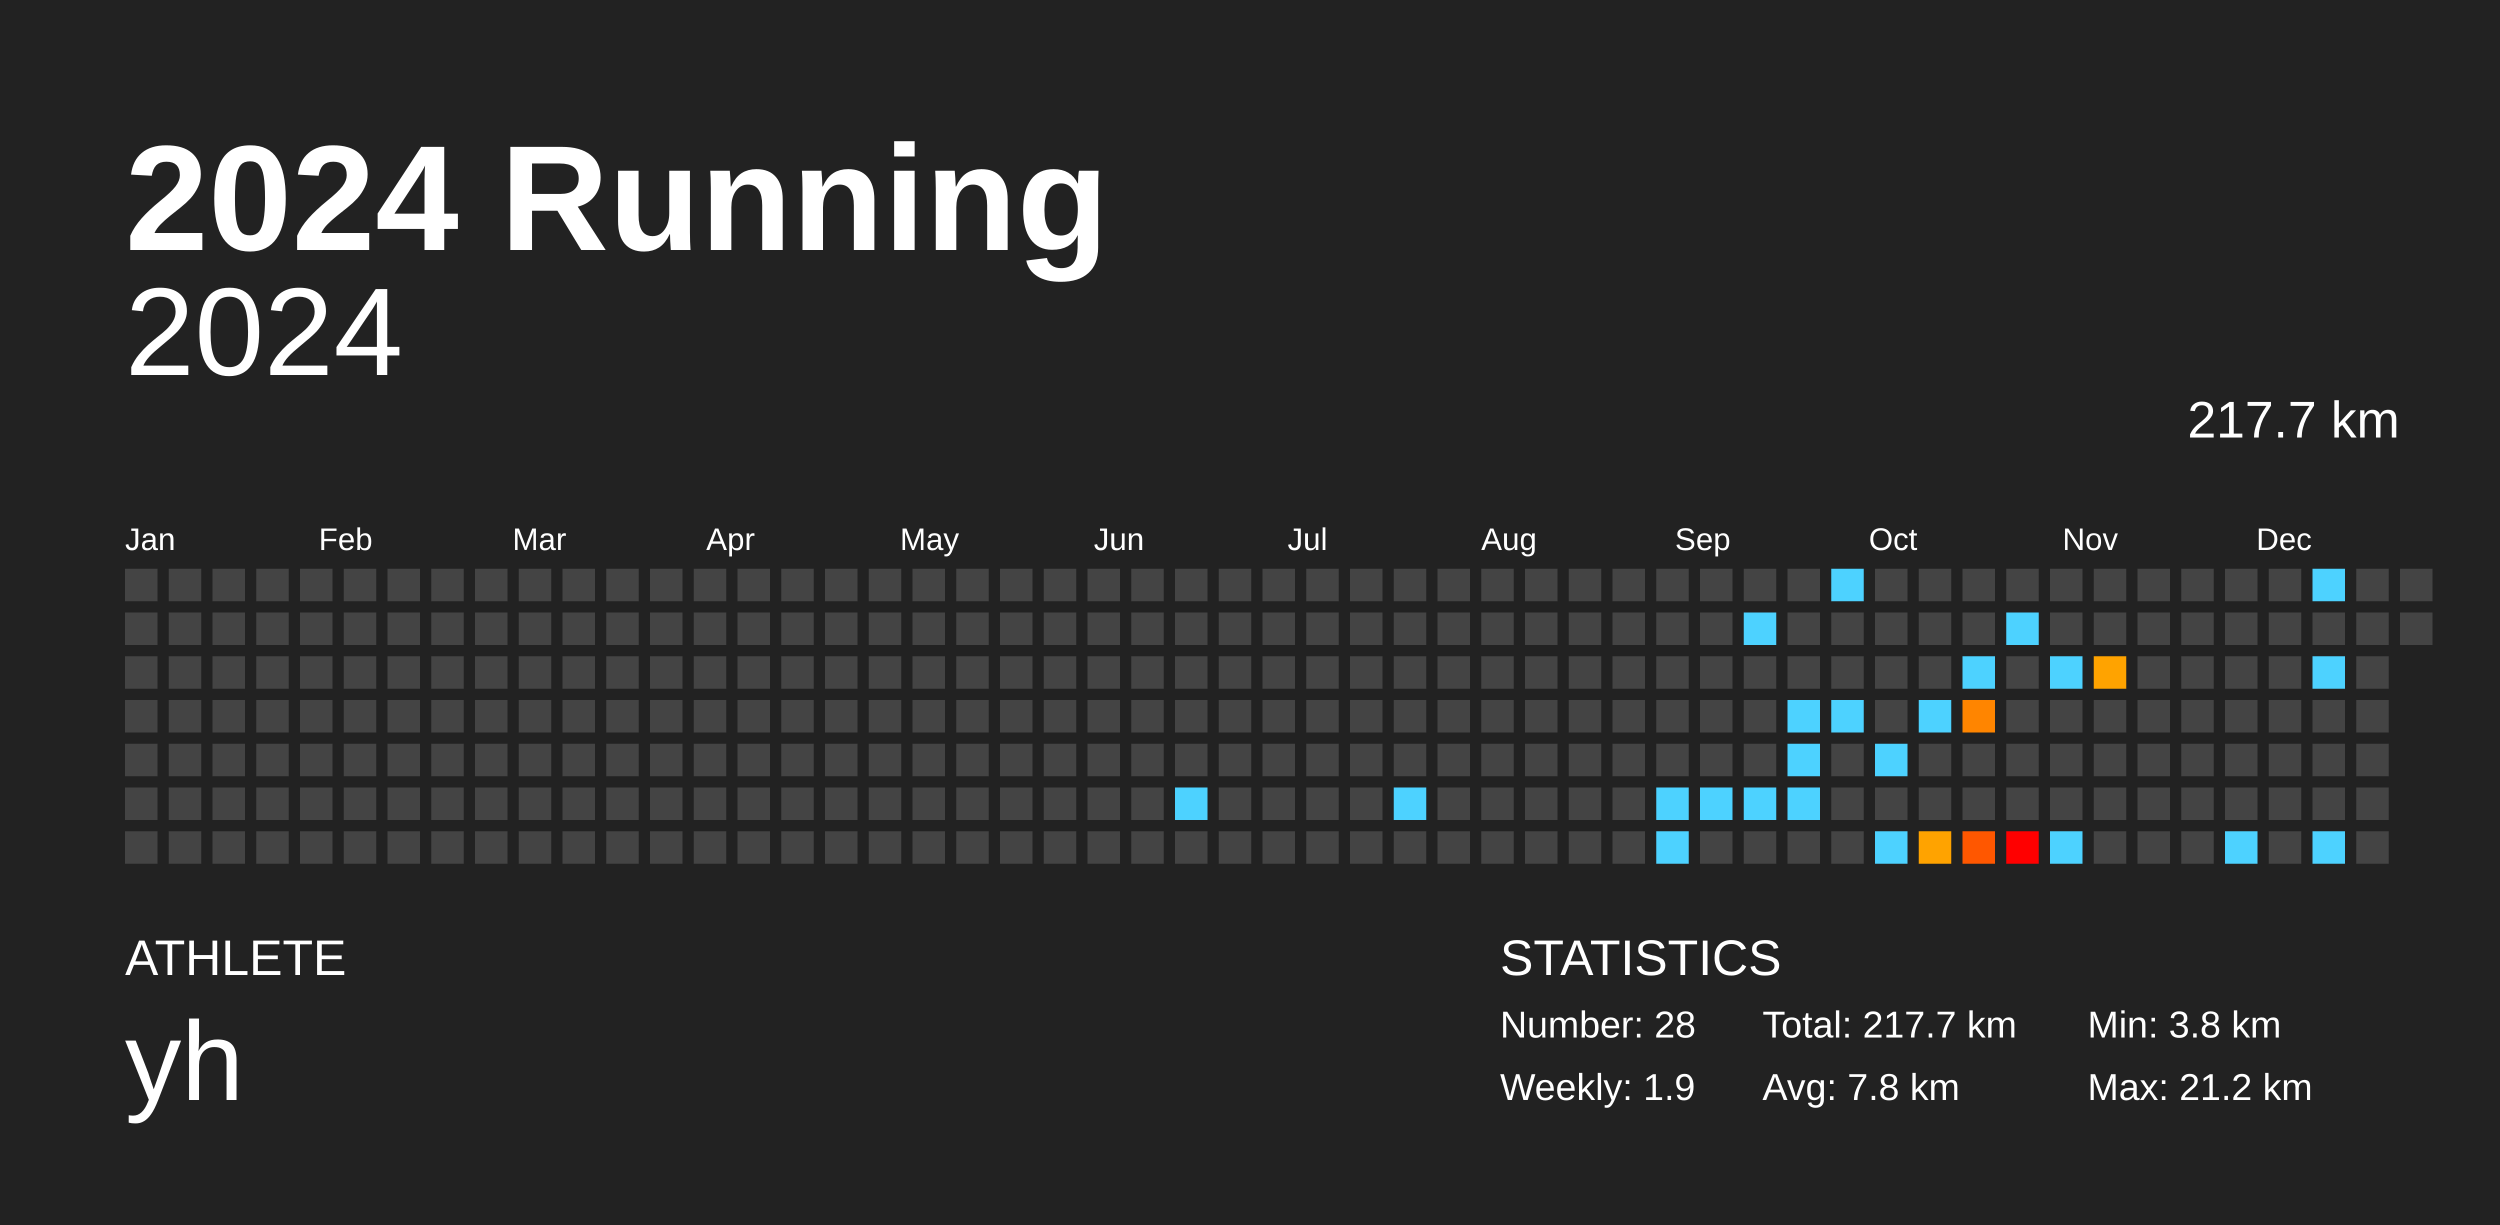
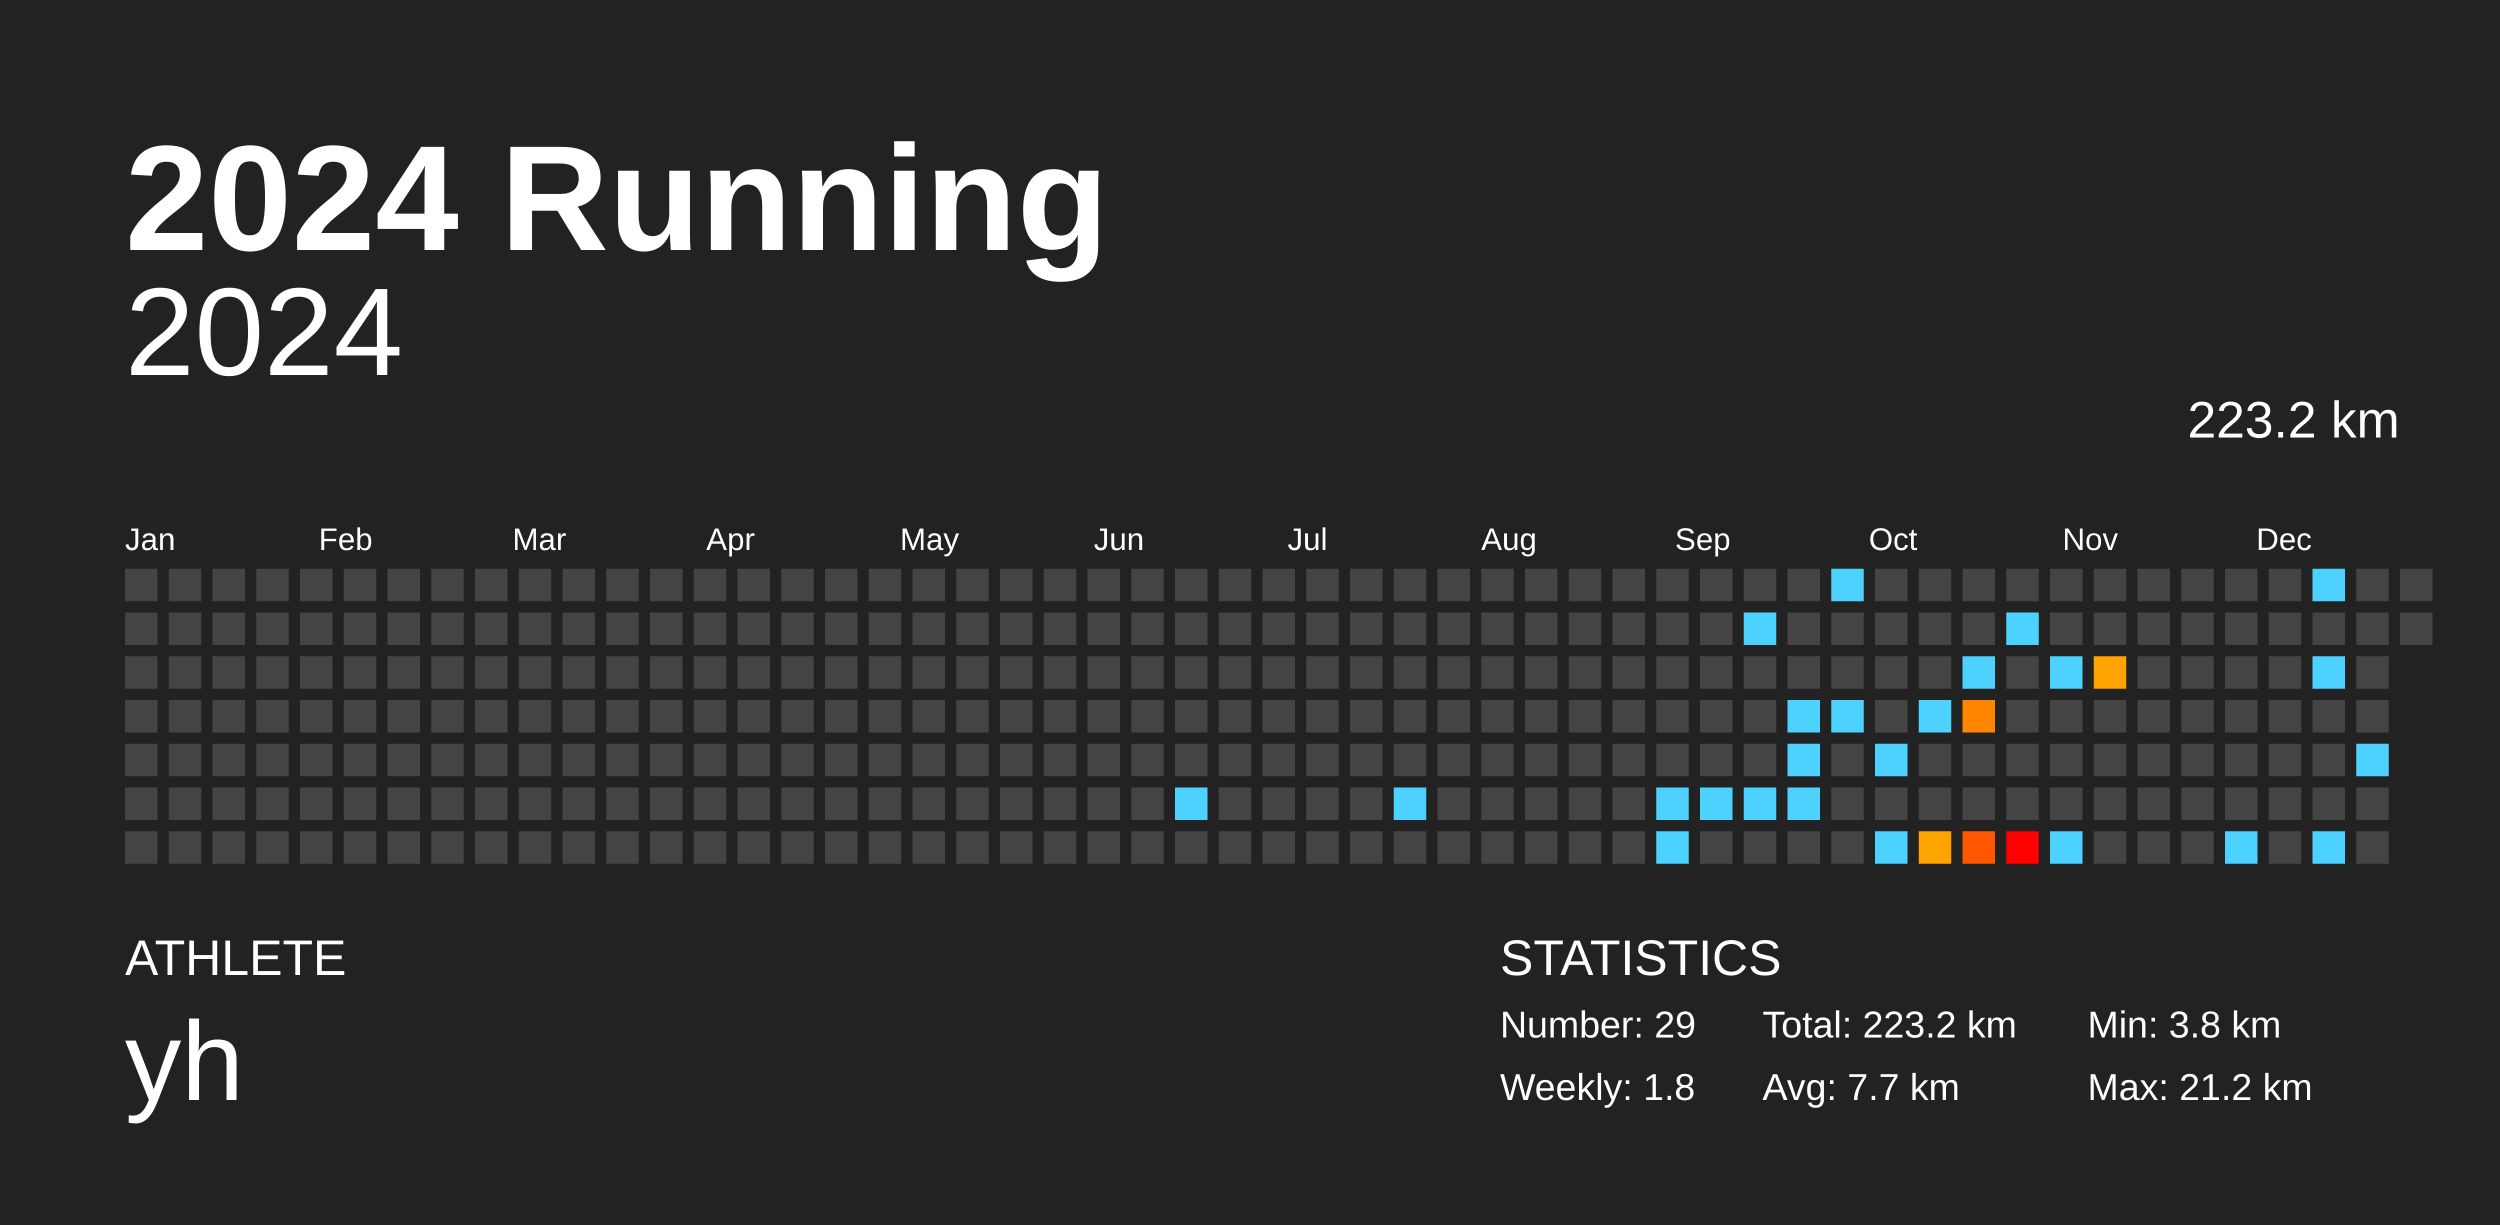
<svg xmlns="http://www.w3.org/2000/svg" baseProfile="full" height="98mm" version="1.1" viewBox="0,0,200,98" width="200mm">
  <defs />
  <rect fill="#222222" height="98" width="200" x="0" y="0" />
  <text fill="#FFFFFF" style="font-size:12px; font-family:Arial; font-weight:bold;" x="10" y="20">2024 Running</text>
  <text fill="#FFFFFF" style="font-size:4px; font-family:Arial" x="10" y="78">ATHLETE</text>
  <text fill="#FFFFFF" style="font-size:9px; font-family:Arial" x="10" y="88">yh</text>
  <text fill="#FFFFFF" style="font-size:4px; font-family:Arial" x="120" y="78">STATISTICS</text>
-   <text fill="#FFFFFF" style="font-size:3px; font-family:Arial" x="120" y="83">Number: 28</text>
-   <text fill="#FFFFFF" style="font-size:3px; font-family:Arial" x="120" y="88">Weekly: 1.9</text>
-   <text fill="#FFFFFF" style="font-size:3px; font-family:Arial" x="141" y="83">Total: 217.7 km</text>
-   <text fill="#FFFFFF" style="font-size:3px; font-family:Arial" x="141" y="88">Avg: 7.8 km</text>
+   <text fill="#FFFFFF" style="font-size:3px; font-family:Arial" x="120" y="83">Number: 29</text>
+   <text fill="#FFFFFF" style="font-size:3px; font-family:Arial" x="120" y="88">Weekly: 1.8</text>
+   <text fill="#FFFFFF" style="font-size:3px; font-family:Arial" x="141" y="83">Total: 223.2 km</text>
+   <text fill="#FFFFFF" style="font-size:3px; font-family:Arial" x="141" y="88">Avg: 7.7 km</text>
  <text fill="#FFFFFF" style="font-size:3px; font-family:Arial" x="167" y="83">Min: 3.8 km</text>
  <text fill="#FFFFFF" style="font-size:3px; font-family:Arial" x="167" y="88">Max: 21.2 km</text>
  <text alignment-baseline="hanging" fill="#FFFFFF" style="font-size:10.0px; font-family:Arial;" x="10" y="30">2024</text>
-   <text alignment-baseline="hanging" fill="#FFFFFF" style="font-size:4.125px; font-family:Arial;" x="175" y="35">217.7 km</text>
+   <text alignment-baseline="hanging" fill="#FFFFFF" style="font-size:4.125px; font-family:Arial;" x="175" y="35">223.2 km</text>
  <text fill="#FFFFFF" style="font-size:2.5px; font-family:Arial" x="10.0" y="44">Jan</text>
  <text fill="#FFFFFF" style="font-size:2.5px; font-family:Arial" x="25.5" y="44">Feb</text>
  <text fill="#FFFFFF" style="font-size:2.5px; font-family:Arial" x="41.0" y="44">Mar</text>
  <text fill="#FFFFFF" style="font-size:2.5px; font-family:Arial" x="56.5" y="44">Apr</text>
  <text fill="#FFFFFF" style="font-size:2.5px; font-family:Arial" x="72.0" y="44">May</text>
  <text fill="#FFFFFF" style="font-size:2.5px; font-family:Arial" x="87.5" y="44">Jun</text>
  <text fill="#FFFFFF" style="font-size:2.5px; font-family:Arial" x="103.0" y="44">Jul</text>
  <text fill="#FFFFFF" style="font-size:2.5px; font-family:Arial" x="118.5" y="44">Aug</text>
  <text fill="#FFFFFF" style="font-size:2.5px; font-family:Arial" x="134.0" y="44">Sep</text>
  <text fill="#FFFFFF" style="font-size:2.5px; font-family:Arial" x="149.5" y="44">Oct</text>
  <text fill="#FFFFFF" style="font-size:2.5px; font-family:Arial" x="165.0" y="44">Nov</text>
  <text fill="#FFFFFF" style="font-size:2.5px; font-family:Arial" x="180.5" y="44">Dec</text>
  <rect fill="#444444" height="2.6" width="2.6" x="10.0" y="45.5" />
  <rect fill="#444444" height="2.6" width="2.6" x="10.0" y="49.0" />
  <rect fill="#444444" height="2.6" width="2.6" x="10.0" y="52.5" />
  <rect fill="#444444" height="2.6" width="2.6" x="10.0" y="56.0" />
  <rect fill="#444444" height="2.6" width="2.6" x="10.0" y="59.5" />
  <rect fill="#444444" height="2.6" width="2.6" x="10.0" y="63.0" />
  <rect fill="#444444" height="2.6" width="2.6" x="10.0" y="66.5" />
  <rect fill="#444444" height="2.6" width="2.6" x="13.5" y="45.5" />
  <rect fill="#444444" height="2.6" width="2.6" x="13.5" y="49.0" />
  <rect fill="#444444" height="2.6" width="2.6" x="13.5" y="52.5" />
  <rect fill="#444444" height="2.6" width="2.6" x="13.5" y="56.0" />
  <rect fill="#444444" height="2.6" width="2.6" x="13.5" y="59.5" />
  <rect fill="#444444" height="2.6" width="2.6" x="13.5" y="63.0" />
  <rect fill="#444444" height="2.6" width="2.6" x="13.5" y="66.5" />
  <rect fill="#444444" height="2.6" width="2.6" x="17.0" y="45.5" />
  <rect fill="#444444" height="2.6" width="2.6" x="17.0" y="49.0" />
  <rect fill="#444444" height="2.6" width="2.6" x="17.0" y="52.5" />
  <rect fill="#444444" height="2.6" width="2.6" x="17.0" y="56.0" />
  <rect fill="#444444" height="2.6" width="2.6" x="17.0" y="59.5" />
  <rect fill="#444444" height="2.6" width="2.6" x="17.0" y="63.0" />
  <rect fill="#444444" height="2.6" width="2.6" x="17.0" y="66.5" />
  <rect fill="#444444" height="2.6" width="2.6" x="20.5" y="45.5" />
  <rect fill="#444444" height="2.6" width="2.6" x="20.5" y="49.0" />
  <rect fill="#444444" height="2.6" width="2.6" x="20.5" y="52.5" />
  <rect fill="#444444" height="2.6" width="2.6" x="20.5" y="56.0" />
  <rect fill="#444444" height="2.6" width="2.6" x="20.5" y="59.5" />
  <rect fill="#444444" height="2.6" width="2.6" x="20.5" y="63.0" />
  <rect fill="#444444" height="2.6" width="2.6" x="20.5" y="66.5" />
  <rect fill="#444444" height="2.6" width="2.6" x="24.0" y="45.5" />
  <rect fill="#444444" height="2.6" width="2.6" x="24.0" y="49.0" />
  <rect fill="#444444" height="2.6" width="2.6" x="24.0" y="52.5" />
  <rect fill="#444444" height="2.6" width="2.6" x="24.0" y="56.0" />
  <rect fill="#444444" height="2.6" width="2.6" x="24.0" y="59.5" />
  <rect fill="#444444" height="2.6" width="2.6" x="24.0" y="63.0" />
  <rect fill="#444444" height="2.6" width="2.6" x="24.0" y="66.5" />
  <rect fill="#444444" height="2.6" width="2.6" x="27.5" y="45.5" />
  <rect fill="#444444" height="2.6" width="2.6" x="27.5" y="49.0" />
  <rect fill="#444444" height="2.6" width="2.6" x="27.5" y="52.5" />
  <rect fill="#444444" height="2.6" width="2.6" x="27.5" y="56.0" />
  <rect fill="#444444" height="2.6" width="2.6" x="27.5" y="59.5" />
  <rect fill="#444444" height="2.6" width="2.6" x="27.5" y="63.0" />
  <rect fill="#444444" height="2.6" width="2.6" x="27.5" y="66.5" />
  <rect fill="#444444" height="2.6" width="2.6" x="31.0" y="45.5" />
  <rect fill="#444444" height="2.6" width="2.6" x="31.0" y="49.0" />
  <rect fill="#444444" height="2.6" width="2.6" x="31.0" y="52.5" />
  <rect fill="#444444" height="2.6" width="2.6" x="31.0" y="56.0" />
  <rect fill="#444444" height="2.6" width="2.6" x="31.0" y="59.5" />
  <rect fill="#444444" height="2.6" width="2.6" x="31.0" y="63.0" />
  <rect fill="#444444" height="2.6" width="2.6" x="31.0" y="66.5" />
  <rect fill="#444444" height="2.6" width="2.6" x="34.5" y="45.5" />
  <rect fill="#444444" height="2.6" width="2.6" x="34.5" y="49.0" />
  <rect fill="#444444" height="2.6" width="2.6" x="34.5" y="52.5" />
  <rect fill="#444444" height="2.6" width="2.6" x="34.5" y="56.0" />
  <rect fill="#444444" height="2.6" width="2.6" x="34.5" y="59.5" />
  <rect fill="#444444" height="2.6" width="2.6" x="34.5" y="63.0" />
  <rect fill="#444444" height="2.6" width="2.6" x="34.5" y="66.5" />
  <rect fill="#444444" height="2.6" width="2.6" x="38.0" y="45.5" />
  <rect fill="#444444" height="2.6" width="2.6" x="38.0" y="49.0" />
  <rect fill="#444444" height="2.6" width="2.6" x="38.0" y="52.5" />
  <rect fill="#444444" height="2.6" width="2.6" x="38.0" y="56.0" />
  <rect fill="#444444" height="2.6" width="2.6" x="38.0" y="59.5" />
  <rect fill="#444444" height="2.6" width="2.6" x="38.0" y="63.0" />
  <rect fill="#444444" height="2.6" width="2.6" x="38.0" y="66.5" />
  <rect fill="#444444" height="2.6" width="2.6" x="41.5" y="45.5" />
  <rect fill="#444444" height="2.6" width="2.6" x="41.5" y="49.0" />
  <rect fill="#444444" height="2.6" width="2.6" x="41.5" y="52.5" />
  <rect fill="#444444" height="2.6" width="2.6" x="41.5" y="56.0" />
  <rect fill="#444444" height="2.6" width="2.6" x="41.5" y="59.5" />
  <rect fill="#444444" height="2.6" width="2.6" x="41.5" y="63.0" />
  <rect fill="#444444" height="2.6" width="2.6" x="41.5" y="66.5" />
  <rect fill="#444444" height="2.6" width="2.6" x="45.0" y="45.5" />
  <rect fill="#444444" height="2.6" width="2.6" x="45.0" y="49.0" />
  <rect fill="#444444" height="2.6" width="2.6" x="45.0" y="52.5" />
  <rect fill="#444444" height="2.6" width="2.6" x="45.0" y="56.0" />
  <rect fill="#444444" height="2.6" width="2.6" x="45.0" y="59.5" />
  <rect fill="#444444" height="2.6" width="2.6" x="45.0" y="63.0" />
  <rect fill="#444444" height="2.6" width="2.6" x="45.0" y="66.5" />
  <rect fill="#444444" height="2.6" width="2.6" x="48.5" y="45.5" />
  <rect fill="#444444" height="2.6" width="2.6" x="48.5" y="49.0" />
  <rect fill="#444444" height="2.6" width="2.6" x="48.5" y="52.5" />
  <rect fill="#444444" height="2.6" width="2.6" x="48.5" y="56.0" />
  <rect fill="#444444" height="2.6" width="2.6" x="48.5" y="59.5" />
  <rect fill="#444444" height="2.6" width="2.6" x="48.5" y="63.0" />
  <rect fill="#444444" height="2.6" width="2.6" x="48.5" y="66.5" />
  <rect fill="#444444" height="2.6" width="2.6" x="52.0" y="45.5" />
  <rect fill="#444444" height="2.6" width="2.6" x="52.0" y="49.0" />
  <rect fill="#444444" height="2.6" width="2.6" x="52.0" y="52.5" />
  <rect fill="#444444" height="2.6" width="2.6" x="52.0" y="56.0" />
  <rect fill="#444444" height="2.6" width="2.6" x="52.0" y="59.5" />
  <rect fill="#444444" height="2.6" width="2.6" x="52.0" y="63.0" />
  <rect fill="#444444" height="2.6" width="2.6" x="52.0" y="66.5" />
  <rect fill="#444444" height="2.6" width="2.6" x="55.5" y="45.5" />
  <rect fill="#444444" height="2.6" width="2.6" x="55.5" y="49.0" />
  <rect fill="#444444" height="2.6" width="2.6" x="55.5" y="52.5" />
  <rect fill="#444444" height="2.6" width="2.6" x="55.5" y="56.0" />
  <rect fill="#444444" height="2.6" width="2.6" x="55.5" y="59.5" />
  <rect fill="#444444" height="2.6" width="2.6" x="55.5" y="63.0" />
  <rect fill="#444444" height="2.6" width="2.6" x="55.5" y="66.5" />
  <rect fill="#444444" height="2.6" width="2.6" x="59.0" y="45.5" />
  <rect fill="#444444" height="2.6" width="2.6" x="59.0" y="49.0" />
  <rect fill="#444444" height="2.6" width="2.6" x="59.0" y="52.5" />
  <rect fill="#444444" height="2.6" width="2.6" x="59.0" y="56.0" />
  <rect fill="#444444" height="2.6" width="2.6" x="59.0" y="59.5" />
  <rect fill="#444444" height="2.6" width="2.6" x="59.0" y="63.0" />
  <rect fill="#444444" height="2.6" width="2.6" x="59.0" y="66.5" />
  <rect fill="#444444" height="2.6" width="2.6" x="62.5" y="45.5" />
  <rect fill="#444444" height="2.6" width="2.6" x="62.5" y="49.0" />
  <rect fill="#444444" height="2.6" width="2.6" x="62.5" y="52.5" />
  <rect fill="#444444" height="2.6" width="2.6" x="62.5" y="56.0" />
  <rect fill="#444444" height="2.6" width="2.6" x="62.5" y="59.5" />
  <rect fill="#444444" height="2.6" width="2.6" x="62.5" y="63.0" />
  <rect fill="#444444" height="2.6" width="2.6" x="62.5" y="66.5" />
  <rect fill="#444444" height="2.6" width="2.6" x="66.0" y="45.5" />
  <rect fill="#444444" height="2.6" width="2.6" x="66.0" y="49.0" />
  <rect fill="#444444" height="2.6" width="2.6" x="66.0" y="52.5" />
  <rect fill="#444444" height="2.6" width="2.6" x="66.0" y="56.0" />
  <rect fill="#444444" height="2.6" width="2.6" x="66.0" y="59.5" />
  <rect fill="#444444" height="2.6" width="2.6" x="66.0" y="63.0" />
  <rect fill="#444444" height="2.6" width="2.6" x="66.0" y="66.5" />
  <rect fill="#444444" height="2.6" width="2.6" x="69.5" y="45.5" />
  <rect fill="#444444" height="2.6" width="2.6" x="69.5" y="49.0" />
  <rect fill="#444444" height="2.6" width="2.6" x="69.5" y="52.5" />
  <rect fill="#444444" height="2.6" width="2.6" x="69.5" y="56.0" />
  <rect fill="#444444" height="2.6" width="2.6" x="69.5" y="59.5" />
  <rect fill="#444444" height="2.6" width="2.6" x="69.5" y="63.0" />
  <rect fill="#444444" height="2.6" width="2.6" x="69.5" y="66.5" />
  <rect fill="#444444" height="2.6" width="2.6" x="73.0" y="45.5" />
  <rect fill="#444444" height="2.6" width="2.6" x="73.0" y="49.0" />
  <rect fill="#444444" height="2.6" width="2.6" x="73.0" y="52.5" />
  <rect fill="#444444" height="2.6" width="2.6" x="73.0" y="56.0" />
  <rect fill="#444444" height="2.6" width="2.6" x="73.0" y="59.5" />
  <rect fill="#444444" height="2.6" width="2.6" x="73.0" y="63.0" />
  <rect fill="#444444" height="2.6" width="2.6" x="73.0" y="66.5" />
  <rect fill="#444444" height="2.6" width="2.6" x="76.5" y="45.5" />
  <rect fill="#444444" height="2.6" width="2.6" x="76.5" y="49.0" />
  <rect fill="#444444" height="2.6" width="2.6" x="76.5" y="52.5" />
  <rect fill="#444444" height="2.6" width="2.6" x="76.5" y="56.0" />
  <rect fill="#444444" height="2.6" width="2.6" x="76.5" y="59.5" />
  <rect fill="#444444" height="2.6" width="2.6" x="76.5" y="63.0" />
  <rect fill="#444444" height="2.6" width="2.6" x="76.5" y="66.5" />
  <rect fill="#444444" height="2.6" width="2.6" x="80.0" y="45.5" />
  <rect fill="#444444" height="2.6" width="2.6" x="80.0" y="49.0" />
  <rect fill="#444444" height="2.6" width="2.6" x="80.0" y="52.5" />
  <rect fill="#444444" height="2.6" width="2.6" x="80.0" y="56.0" />
  <rect fill="#444444" height="2.6" width="2.6" x="80.0" y="59.5" />
  <rect fill="#444444" height="2.6" width="2.6" x="80.0" y="63.0" />
  <rect fill="#444444" height="2.6" width="2.6" x="80.0" y="66.5" />
  <rect fill="#444444" height="2.6" width="2.6" x="83.5" y="45.5" />
  <rect fill="#444444" height="2.6" width="2.6" x="83.5" y="49.0" />
  <rect fill="#444444" height="2.6" width="2.6" x="83.5" y="52.5" />
  <rect fill="#444444" height="2.6" width="2.6" x="83.5" y="56.0" />
  <rect fill="#444444" height="2.6" width="2.6" x="83.5" y="59.5" />
  <rect fill="#444444" height="2.6" width="2.6" x="83.5" y="63.0" />
  <rect fill="#444444" height="2.6" width="2.6" x="83.5" y="66.5" />
  <rect fill="#444444" height="2.6" width="2.6" x="87.0" y="45.5" />
  <rect fill="#444444" height="2.6" width="2.6" x="87.0" y="49.0" />
  <rect fill="#444444" height="2.6" width="2.6" x="87.0" y="52.5" />
  <rect fill="#444444" height="2.6" width="2.6" x="87.0" y="56.0" />
  <rect fill="#444444" height="2.6" width="2.6" x="87.0" y="59.5" />
  <rect fill="#444444" height="2.6" width="2.6" x="87.0" y="63.0" />
  <rect fill="#444444" height="2.6" width="2.6" x="87.0" y="66.5" />
  <rect fill="#444444" height="2.6" width="2.6" x="90.5" y="45.5" />
  <rect fill="#444444" height="2.6" width="2.6" x="90.5" y="49.0" />
  <rect fill="#444444" height="2.6" width="2.6" x="90.5" y="52.5" />
  <rect fill="#444444" height="2.6" width="2.6" x="90.5" y="56.0" />
  <rect fill="#444444" height="2.6" width="2.6" x="90.5" y="59.5" />
  <rect fill="#444444" height="2.6" width="2.6" x="90.5" y="63.0" />
  <rect fill="#444444" height="2.6" width="2.6" x="90.5" y="66.5" />
  <rect fill="#444444" height="2.6" width="2.6" x="94.0" y="45.5" />
  <rect fill="#444444" height="2.6" width="2.6" x="94.0" y="49.0" />
  <rect fill="#444444" height="2.6" width="2.6" x="94.0" y="52.5" />
  <rect fill="#444444" height="2.6" width="2.6" x="94.0" y="56.0" />
  <rect fill="#444444" height="2.6" width="2.6" x="94.0" y="59.5" />
  <rect fill="#4dd2ff" height="2.6" width="2.6" x="94.0" y="63.0" />
  <rect fill="#444444" height="2.6" width="2.6" x="94.0" y="66.5" />
  <rect fill="#444444" height="2.6" width="2.6" x="97.5" y="45.5" />
  <rect fill="#444444" height="2.6" width="2.6" x="97.5" y="49.0" />
  <rect fill="#444444" height="2.6" width="2.6" x="97.5" y="52.5" />
  <rect fill="#444444" height="2.6" width="2.6" x="97.5" y="56.0" />
  <rect fill="#444444" height="2.6" width="2.6" x="97.5" y="59.5" />
  <rect fill="#444444" height="2.6" width="2.6" x="97.5" y="63.0" />
  <rect fill="#444444" height="2.6" width="2.6" x="97.5" y="66.5" />
  <rect fill="#444444" height="2.6" width="2.6" x="101.0" y="45.5" />
  <rect fill="#444444" height="2.6" width="2.6" x="101.0" y="49.0" />
  <rect fill="#444444" height="2.6" width="2.6" x="101.0" y="52.5" />
  <rect fill="#444444" height="2.6" width="2.6" x="101.0" y="56.0" />
  <rect fill="#444444" height="2.6" width="2.6" x="101.0" y="59.5" />
  <rect fill="#444444" height="2.6" width="2.6" x="101.0" y="63.0" />
  <rect fill="#444444" height="2.6" width="2.6" x="101.0" y="66.5" />
  <rect fill="#444444" height="2.6" width="2.6" x="104.5" y="45.5" />
  <rect fill="#444444" height="2.6" width="2.6" x="104.5" y="49.0" />
  <rect fill="#444444" height="2.6" width="2.6" x="104.5" y="52.5" />
  <rect fill="#444444" height="2.6" width="2.6" x="104.5" y="56.0" />
  <rect fill="#444444" height="2.6" width="2.6" x="104.5" y="59.5" />
  <rect fill="#444444" height="2.6" width="2.6" x="104.5" y="63.0" />
  <rect fill="#444444" height="2.6" width="2.6" x="104.5" y="66.5" />
  <rect fill="#444444" height="2.6" width="2.6" x="108.0" y="45.5" />
  <rect fill="#444444" height="2.6" width="2.6" x="108.0" y="49.0" />
  <rect fill="#444444" height="2.6" width="2.6" x="108.0" y="52.5" />
  <rect fill="#444444" height="2.6" width="2.6" x="108.0" y="56.0" />
  <rect fill="#444444" height="2.6" width="2.6" x="108.0" y="59.5" />
  <rect fill="#444444" height="2.6" width="2.6" x="108.0" y="63.0" />
  <rect fill="#444444" height="2.6" width="2.6" x="108.0" y="66.5" />
  <rect fill="#444444" height="2.6" width="2.6" x="111.5" y="45.5" />
  <rect fill="#444444" height="2.6" width="2.6" x="111.5" y="49.0" />
  <rect fill="#444444" height="2.6" width="2.6" x="111.5" y="52.5" />
  <rect fill="#444444" height="2.6" width="2.6" x="111.5" y="56.0" />
  <rect fill="#444444" height="2.6" width="2.6" x="111.5" y="59.5" />
  <rect fill="#4dd2ff" height="2.6" width="2.6" x="111.5" y="63.0" />
  <rect fill="#444444" height="2.6" width="2.6" x="111.5" y="66.5" />
  <rect fill="#444444" height="2.6" width="2.6" x="115.0" y="45.5" />
  <rect fill="#444444" height="2.6" width="2.6" x="115.0" y="49.0" />
  <rect fill="#444444" height="2.6" width="2.6" x="115.0" y="52.5" />
  <rect fill="#444444" height="2.6" width="2.6" x="115.0" y="56.0" />
  <rect fill="#444444" height="2.6" width="2.6" x="115.0" y="59.5" />
  <rect fill="#444444" height="2.6" width="2.6" x="115.0" y="63.0" />
  <rect fill="#444444" height="2.6" width="2.6" x="115.0" y="66.5" />
  <rect fill="#444444" height="2.6" width="2.6" x="118.5" y="45.5" />
  <rect fill="#444444" height="2.6" width="2.6" x="118.5" y="49.0" />
  <rect fill="#444444" height="2.6" width="2.6" x="118.5" y="52.5" />
  <rect fill="#444444" height="2.6" width="2.6" x="118.5" y="56.0" />
  <rect fill="#444444" height="2.6" width="2.6" x="118.5" y="59.5" />
  <rect fill="#444444" height="2.6" width="2.6" x="118.5" y="63.0" />
  <rect fill="#444444" height="2.6" width="2.6" x="118.5" y="66.5" />
  <rect fill="#444444" height="2.6" width="2.6" x="122.0" y="45.5" />
  <rect fill="#444444" height="2.6" width="2.6" x="122.0" y="49.0" />
  <rect fill="#444444" height="2.6" width="2.6" x="122.0" y="52.5" />
  <rect fill="#444444" height="2.6" width="2.6" x="122.0" y="56.0" />
  <rect fill="#444444" height="2.6" width="2.6" x="122.0" y="59.5" />
  <rect fill="#444444" height="2.6" width="2.6" x="122.0" y="63.0" />
  <rect fill="#444444" height="2.6" width="2.6" x="122.0" y="66.5" />
  <rect fill="#444444" height="2.6" width="2.6" x="125.5" y="45.5" />
  <rect fill="#444444" height="2.6" width="2.6" x="125.5" y="49.0" />
  <rect fill="#444444" height="2.6" width="2.6" x="125.5" y="52.5" />
  <rect fill="#444444" height="2.6" width="2.6" x="125.5" y="56.0" />
  <rect fill="#444444" height="2.6" width="2.6" x="125.5" y="59.5" />
  <rect fill="#444444" height="2.6" width="2.6" x="125.5" y="63.0" />
  <rect fill="#444444" height="2.6" width="2.6" x="125.5" y="66.5" />
  <rect fill="#444444" height="2.6" width="2.6" x="129.0" y="45.5" />
  <rect fill="#444444" height="2.6" width="2.6" x="129.0" y="49.0" />
  <rect fill="#444444" height="2.6" width="2.6" x="129.0" y="52.5" />
  <rect fill="#444444" height="2.6" width="2.6" x="129.0" y="56.0" />
  <rect fill="#444444" height="2.6" width="2.6" x="129.0" y="59.5" />
  <rect fill="#444444" height="2.6" width="2.6" x="129.0" y="63.0" />
  <rect fill="#444444" height="2.6" width="2.6" x="129.0" y="66.5" />
  <rect fill="#444444" height="2.6" width="2.6" x="132.5" y="45.5" />
  <rect fill="#444444" height="2.6" width="2.6" x="132.5" y="49.0" />
  <rect fill="#444444" height="2.6" width="2.6" x="132.5" y="52.5" />
  <rect fill="#444444" height="2.6" width="2.6" x="132.5" y="56.0" />
  <rect fill="#444444" height="2.6" width="2.6" x="132.5" y="59.5" />
  <rect fill="#4dd2ff" height="2.6" width="2.6" x="132.5" y="63.0" />
  <rect fill="#4dd2ff" height="2.6" width="2.6" x="132.5" y="66.5" />
  <rect fill="#444444" height="2.6" width="2.6" x="136.0" y="45.5" />
  <rect fill="#444444" height="2.6" width="2.6" x="136.0" y="49.0" />
  <rect fill="#444444" height="2.6" width="2.6" x="136.0" y="52.5" />
  <rect fill="#444444" height="2.6" width="2.6" x="136.0" y="56.0" />
  <rect fill="#444444" height="2.6" width="2.6" x="136.0" y="59.5" />
  <rect fill="#4dd2ff" height="2.6" width="2.6" x="136.0" y="63.0" />
  <rect fill="#444444" height="2.6" width="2.6" x="136.0" y="66.5" />
  <rect fill="#444444" height="2.6" width="2.6" x="139.5" y="45.5" />
  <rect fill="#4dd2ff" height="2.6" width="2.6" x="139.5" y="49.0" />
  <rect fill="#444444" height="2.6" width="2.6" x="139.5" y="52.5" />
  <rect fill="#444444" height="2.6" width="2.6" x="139.5" y="56.0" />
  <rect fill="#444444" height="2.6" width="2.6" x="139.5" y="59.5" />
  <rect fill="#4dd2ff" height="2.6" width="2.6" x="139.5" y="63.0" />
  <rect fill="#444444" height="2.6" width="2.6" x="139.5" y="66.5" />
  <rect fill="#444444" height="2.6" width="2.6" x="143.0" y="45.5" />
  <rect fill="#444444" height="2.6" width="2.6" x="143.0" y="49.0" />
  <rect fill="#444444" height="2.6" width="2.6" x="143.0" y="52.5" />
  <rect fill="#4dd2ff" height="2.6" width="2.6" x="143.0" y="56.0" />
  <rect fill="#4dd2ff" height="2.6" width="2.6" x="143.0" y="59.5" />
  <rect fill="#4dd2ff" height="2.6" width="2.6" x="143.0" y="63.0" />
  <rect fill="#444444" height="2.6" width="2.6" x="143.0" y="66.5" />
  <rect fill="#4dd2ff" height="2.6" width="2.6" x="146.5" y="45.5" />
  <rect fill="#444444" height="2.6" width="2.6" x="146.5" y="49.0" />
  <rect fill="#444444" height="2.6" width="2.6" x="146.5" y="52.5" />
  <rect fill="#4dd2ff" height="2.6" width="2.6" x="146.5" y="56.0" />
  <rect fill="#444444" height="2.6" width="2.6" x="146.5" y="59.5" />
  <rect fill="#444444" height="2.6" width="2.6" x="146.5" y="63.0" />
  <rect fill="#444444" height="2.6" width="2.6" x="146.5" y="66.5" />
  <rect fill="#444444" height="2.6" width="2.6" x="150.0" y="45.5" />
  <rect fill="#444444" height="2.6" width="2.6" x="150.0" y="49.0" />
  <rect fill="#444444" height="2.6" width="2.6" x="150.0" y="52.5" />
  <rect fill="#444444" height="2.6" width="2.6" x="150.0" y="56.0" />
  <rect fill="#4dd2ff" height="2.6" width="2.6" x="150.0" y="59.5" />
  <rect fill="#444444" height="2.6" width="2.6" x="150.0" y="63.0" />
  <rect fill="#4dd2ff" height="2.6" width="2.6" x="150.0" y="66.5" />
  <rect fill="#444444" height="2.6" width="2.6" x="153.5" y="45.5" />
  <rect fill="#444444" height="2.6" width="2.6" x="153.5" y="49.0" />
  <rect fill="#444444" height="2.6" width="2.6" x="153.5" y="52.5" />
  <rect fill="#4dd2ff" height="2.6" width="2.6" x="153.5" y="56.0" />
  <rect fill="#444444" height="2.6" width="2.6" x="153.5" y="59.5" />
  <rect fill="#444444" height="2.6" width="2.6" x="153.5" y="63.0" />
  <rect fill="#ffa300" height="2.6" width="2.6" x="153.5" y="66.5" />
  <rect fill="#444444" height="2.6" width="2.6" x="157.0" y="45.5" />
  <rect fill="#444444" height="2.6" width="2.6" x="157.0" y="49.0" />
  <rect fill="#4dd2ff" height="2.6" width="2.6" x="157.0" y="52.5" />
  <rect fill="#ff8500" height="2.6" width="2.6" x="157.0" y="56.0" />
  <rect fill="#444444" height="2.6" width="2.6" x="157.0" y="59.5" />
  <rect fill="#444444" height="2.6" width="2.6" x="157.0" y="63.0" />
  <rect fill="#ff5700" height="2.6" width="2.6" x="157.0" y="66.5" />
  <rect fill="#444444" height="2.6" width="2.6" x="160.5" y="45.5" />
  <rect fill="#4dd2ff" height="2.6" width="2.6" x="160.5" y="49.0" />
  <rect fill="#444444" height="2.6" width="2.6" x="160.5" y="52.5" />
  <rect fill="#444444" height="2.6" width="2.6" x="160.5" y="56.0" />
  <rect fill="#444444" height="2.6" width="2.6" x="160.5" y="59.5" />
  <rect fill="#444444" height="2.6" width="2.6" x="160.5" y="63.0" />
  <rect fill="red" height="2.6" width="2.6" x="160.5" y="66.5" />
  <rect fill="#444444" height="2.6" width="2.6" x="164.0" y="45.5" />
  <rect fill="#444444" height="2.6" width="2.6" x="164.0" y="49.0" />
  <rect fill="#4dd2ff" height="2.6" width="2.6" x="164.0" y="52.5" />
  <rect fill="#444444" height="2.6" width="2.6" x="164.0" y="56.0" />
  <rect fill="#444444" height="2.6" width="2.6" x="164.0" y="59.5" />
  <rect fill="#444444" height="2.6" width="2.6" x="164.0" y="63.0" />
  <rect fill="#4dd2ff" height="2.6" width="2.6" x="164.0" y="66.5" />
  <rect fill="#444444" height="2.6" width="2.6" x="167.5" y="45.5" />
  <rect fill="#444444" height="2.6" width="2.6" x="167.5" y="49.0" />
  <rect fill="#ffa300" height="2.6" width="2.6" x="167.5" y="52.5" />
  <rect fill="#444444" height="2.6" width="2.6" x="167.5" y="56.0" />
  <rect fill="#444444" height="2.6" width="2.6" x="167.5" y="59.5" />
  <rect fill="#444444" height="2.6" width="2.6" x="167.5" y="63.0" />
  <rect fill="#444444" height="2.6" width="2.6" x="167.5" y="66.5" />
  <rect fill="#444444" height="2.6" width="2.6" x="171.0" y="45.5" />
  <rect fill="#444444" height="2.6" width="2.6" x="171.0" y="49.0" />
  <rect fill="#444444" height="2.6" width="2.6" x="171.0" y="52.5" />
  <rect fill="#444444" height="2.6" width="2.6" x="171.0" y="56.0" />
  <rect fill="#444444" height="2.6" width="2.6" x="171.0" y="59.5" />
  <rect fill="#444444" height="2.6" width="2.6" x="171.0" y="63.0" />
  <rect fill="#444444" height="2.6" width="2.6" x="171.0" y="66.5" />
  <rect fill="#444444" height="2.6" width="2.6" x="174.5" y="45.5" />
  <rect fill="#444444" height="2.6" width="2.6" x="174.5" y="49.0" />
  <rect fill="#444444" height="2.6" width="2.6" x="174.5" y="52.5" />
  <rect fill="#444444" height="2.6" width="2.6" x="174.5" y="56.0" />
  <rect fill="#444444" height="2.6" width="2.6" x="174.5" y="59.5" />
  <rect fill="#444444" height="2.6" width="2.6" x="174.5" y="63.0" />
  <rect fill="#444444" height="2.6" width="2.6" x="174.5" y="66.5" />
  <rect fill="#444444" height="2.6" width="2.6" x="178.0" y="45.5" />
  <rect fill="#444444" height="2.6" width="2.6" x="178.0" y="49.0" />
  <rect fill="#444444" height="2.6" width="2.6" x="178.0" y="52.5" />
  <rect fill="#444444" height="2.6" width="2.6" x="178.0" y="56.0" />
  <rect fill="#444444" height="2.6" width="2.6" x="178.0" y="59.5" />
  <rect fill="#444444" height="2.6" width="2.6" x="178.0" y="63.0" />
  <rect fill="#4dd2ff" height="2.6" width="2.6" x="178.0" y="66.5" />
  <rect fill="#444444" height="2.6" width="2.6" x="181.5" y="45.5" />
  <rect fill="#444444" height="2.6" width="2.6" x="181.5" y="49.0" />
  <rect fill="#444444" height="2.6" width="2.6" x="181.5" y="52.5" />
  <rect fill="#444444" height="2.6" width="2.6" x="181.5" y="56.0" />
  <rect fill="#444444" height="2.6" width="2.6" x="181.5" y="59.5" />
  <rect fill="#444444" height="2.6" width="2.6" x="181.5" y="63.0" />
  <rect fill="#444444" height="2.6" width="2.6" x="181.5" y="66.5" />
  <rect fill="#4dd2ff" height="2.6" width="2.6" x="185.0" y="45.5" />
  <rect fill="#444444" height="2.6" width="2.6" x="185.0" y="49.0" />
  <rect fill="#4dd2ff" height="2.6" width="2.6" x="185.0" y="52.5" />
  <rect fill="#444444" height="2.6" width="2.6" x="185.0" y="56.0" />
  <rect fill="#444444" height="2.6" width="2.6" x="185.0" y="59.5" />
  <rect fill="#444444" height="2.6" width="2.6" x="185.0" y="63.0" />
  <rect fill="#4dd2ff" height="2.6" width="2.6" x="185.0" y="66.5" />
  <rect fill="#444444" height="2.6" width="2.6" x="188.5" y="45.5" />
  <rect fill="#444444" height="2.6" width="2.6" x="188.5" y="49.0" />
  <rect fill="#444444" height="2.6" width="2.6" x="188.5" y="52.5" />
  <rect fill="#444444" height="2.6" width="2.6" x="188.5" y="56.0" />
-   <rect fill="#444444" height="2.6" width="2.6" x="188.5" y="59.5" />
+   <rect fill="#4dd2ff" height="2.6" width="2.6" x="188.5" y="59.5" />
  <rect fill="#444444" height="2.6" width="2.6" x="188.5" y="63.0" />
  <rect fill="#444444" height="2.6" width="2.6" x="188.5" y="66.5" />
  <rect fill="#444444" height="2.6" width="2.6" x="192.0" y="45.5" />
  <rect fill="#444444" height="2.6" width="2.6" x="192.0" y="49.0" />
</svg>
